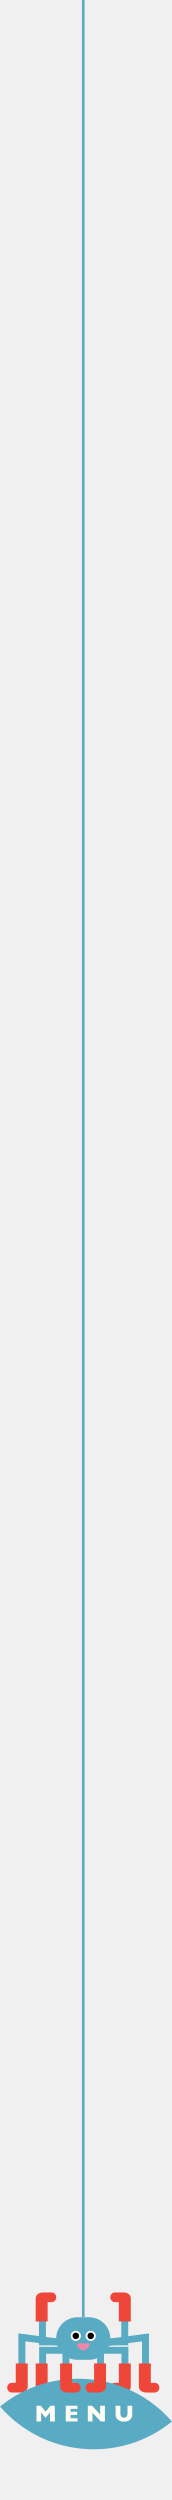
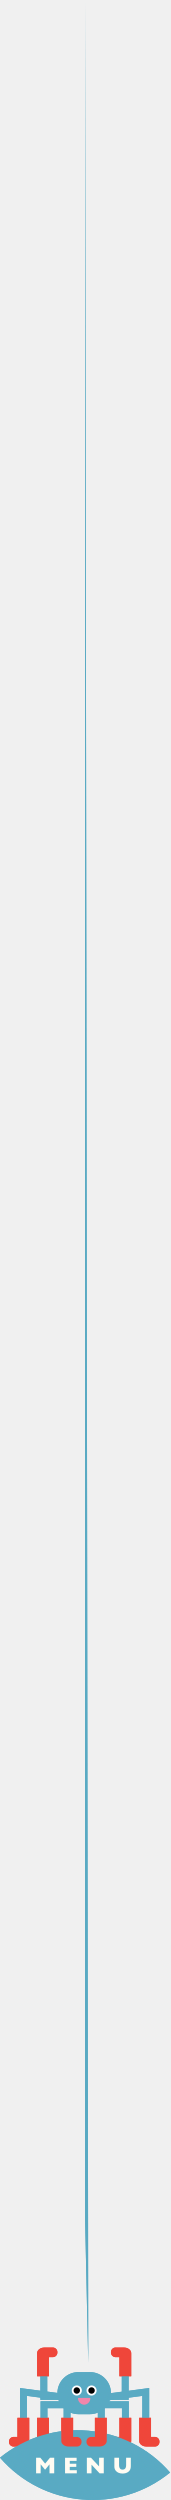
- <svg xmlns="http://www.w3.org/2000/svg" width="97.231" height="1413.876" viewBox="0 0 97.231 1413.876">
-   <g id="Group_3439" data-name="Group 3439" transform="translate(-1847.827 10519.762)">
-     <rect id="Rectangle_2804" data-name="Rectangle 2804" width="30.63" height="24.057" rx="12.029" transform="translate(1879.592 -9209.227)" fill="#59aac3" />
-     <path id="Path_6585" data-name="Path 6585" d="M-3790.378,11039.608h-3.934v-19.165h-11.659v-3.933h15.592Z" transform="translate(5710.818 -20209.051)" fill="#59aac3" />
-     <path id="Path_6586" data-name="Path 6586" d="M-3993.44,11039.608h-3.934v-23.1h16.031v3.933h-12.1Z" transform="translate(5867.344 -20209.051)" fill="#59aac3" />
-     <path id="Path_6587" data-name="Path 6587" d="M-3830.6,11030.868h-3.934v-10.425h-3.76v-3.933h7.693Z" transform="translate(5737.249 -20209.051)" fill="#59aac3" />
-     <path id="Path_6588" data-name="Path 6588" d="M-3921.044,11038.859h-3.933v-22.349h7.876v3.933h-3.943Z" transform="translate(5808.139 -20209.051)" fill="#59aac3" />
-     <path id="Path_6589" data-name="Path 6589" d="M-4057.836,11007.06h-3.933v-32.116l25.37,3.354-.517,3.9-20.919-2.765Z" transform="translate(5920.005 -20175.059)" fill="#59aac3" />
-     <path id="Path_6590" data-name="Path 6590" d="M-4001.382,11079.285v-10.955h-6.764v13.23c0,1.762,1.852,3.193,4.136,3.193h4.54a2.627,2.627,0,0,0,2.908-2.734h0a2.626,2.626,0,0,0-2.908-2.734Z" transform="translate(5876.152 -20251.43)" fill="#ef463a" />
-     <path id="Path_6591" data-name="Path 6591" d="M-3771.659,11079.285v-10.955h6.763v13.23c0,1.762-1.852,3.193-4.135,3.193h-4.541a2.628,2.628,0,0,1-2.908-2.734h0a2.627,2.627,0,0,1,2.908-2.734Z" transform="translate(5686.702 -20251.43)" fill="#ef463a" />
-     <path id="Path_6592" data-name="Path 6592" d="M-4091.6,11079.285v-10.955h6.763v13.23c0,1.762-1.852,3.193-4.136,3.193h-4.541a2.627,2.627,0,0,1-2.908-2.734h0a2.626,2.626,0,0,1,2.908-2.734Z" transform="translate(5948.343 -20251.43)" fill="#ef463a" />
-     <path id="Path_6593" data-name="Path 6593" d="M-3770.4,11007.06h-3.933v-27.628l-20.92,2.765-.516-3.9,25.37-3.354Z" transform="translate(5702.479 -20175.059)" fill="#59aac3" />
-     <path id="Path_6594" data-name="Path 6594" d="M-3982.328,10908.421h-15.594v-23.1h3.934v19.164h11.66Z" transform="translate(5867.792 -20101.77)" fill="#59aac3" />
-     <path id="Path_6595" data-name="Path 6595" d="M-3792.891,10908.421h-16.031v-3.933h12.1v-19.164h3.934Z" transform="translate(5713.231 -20101.77)" fill="#59aac3" />
-     <circle id="Ellipse_602" data-name="Ellipse 602" cx="2.884" cy="2.884" r="2.884" transform="translate(1887.799 -9201.591)" fill="#fff" />
-     <circle id="Ellipse_603" data-name="Ellipse 603" cx="2.884" cy="2.884" r="2.884" transform="translate(1896.245 -9201.591)" fill="#fff" />
-     <circle id="Ellipse_604" data-name="Ellipse 604" cx="1.85" cy="1.85" r="1.85" transform="translate(1888.833 -9200.557)" />
-     <circle id="Ellipse_605" data-name="Ellipse 605" cx="1.85" cy="1.85" r="1.85" transform="translate(1897.279 -9200.557)" />
-     <path id="Path_6596" data-name="Path 6596" d="M-4001.382,10853.384v10.956h-6.764v-13.227c0-1.767,1.852-3.2,4.136-3.2h4.54a2.625,2.625,0,0,1,2.908,2.735h0a2.626,2.626,0,0,1-2.908,2.733Z" transform="translate(5876.152 -20071.178)" fill="#ef463a" />
-     <path id="Path_6597" data-name="Path 6597" d="M-3771.659,10853.384v10.956h6.763v-13.227c0-1.767-1.852-3.2-4.135-3.2h-4.541a2.627,2.627,0,0,0-2.908,2.735h0a2.628,2.628,0,0,0,2.908,2.733Z" transform="translate(5686.702 -20071.178)" fill="#ef463a" />
-     <path id="Path_6598" data-name="Path 6598" d="M-3872.857,11006.078a3.709,3.709,0,0,1-3.534,3.86,3.709,3.709,0,0,1-3.535-3.86" transform="translate(5771.297 -20200.52)" fill="#f086ab" />
-     <path id="Path_6599" data-name="Path 6599" d="M-3681.152,11079.285v-10.955h-6.763v13.23c0,1.762,1.852,3.193,4.136,3.193h4.541a2.626,2.626,0,0,0,2.907-2.734h0a2.625,2.625,0,0,0-2.907-2.734Z" transform="translate(5614.275 -20251.43)" fill="#ef463a" />
-     <rect id="Rectangle_2805" data-name="Rectangle 2805" width="1.456" height="1310.535" transform="translate(1894.178 -10519.762)" fill="#59aac3" />
-     <g id="Group_3437" data-name="Group 3437" transform="translate(1862 -9159.999)">
-       <path id="Path_6545" data-name="Path 6545" d="M437.131,894.741H433.87v-6.267l-2.944,3.629h-.256l-2.952-3.629v6.267H424.55V883.924h2.958l3.325,4.058,3.341-4.058h2.957Z" transform="translate(-424.55 -883.924)" fill="#fffcf3" />
-       <path id="Path_6546" data-name="Path 6546" d="M440.254,894.741H432.1V883.924h8.022v2.169h-4.761v1.982H439.9v2.179h-4.543v2.31h4.895Z" transform="translate(-411.987 -883.924)" fill="#fffcf3" />
-       <path id="Path_6547" data-name="Path 6547" d="M449.526,894.741h-2.9l-5.614-6.024v6.024h-3.232V883.924h2.9l5.6,5.995v-5.995h3.253Z" transform="translate(-402.532 -883.924)" fill="#fffcf3" />
-       <path id="Path_6548" data-name="Path 6548" d="M456.379,889.895a5.037,5.037,0,0,1-.52,2.371,4.172,4.172,0,0,1-1.375,1.548,5.913,5.913,0,0,1-1.841.818,7.96,7.96,0,0,1-1.972.25,7.765,7.765,0,0,1-2.672-.469,4.762,4.762,0,0,1-2.177-1.591,4.651,4.651,0,0,1-.874-2.928v-5.971H448.2v5.129a4.391,4.391,0,0,0,.309,1.767,2.134,2.134,0,0,0,.858,1.023,2.714,2.714,0,0,0,2.571,0,2.1,2.1,0,0,0,.863-1.012,4.337,4.337,0,0,0,.312-1.767v-5.142h3.261Z" transform="translate(-390.598 -883.924)" fill="#fffcf3" />
+ <svg xmlns="http://www.w3.org/2000/svg" width="93.069" height="1367.954" viewBox="0 0 93.069 1367.954">
+   <g id="Group_3604" data-name="Group 3604" transform="translate(-1841 10519.762)">
+     <g id="Group_3557" data-name="Group 3557" transform="translate(2068 -907)">
+       <rect id="Rectangle_2802" data-name="Rectangle 2802" width="29.315" height="23.025" rx="11.512" transform="translate(-195.599 -8314.791)" fill="#59aac3" />
+       <path id="Path_6568" data-name="Path 6568" d="M-3791.048,11038.617h-3.765v-18.343h-11.158v-3.764h14.923Z" transform="translate(3634.544 -19315.332)" fill="#59aac3" />
+       <path id="Path_6569" data-name="Path 6569" d="M-3993.609,11038.617h-3.765v-22.106h15.343v3.764h-11.577Z" transform="translate(3792.567 -19315.332)" fill="#59aac3" />
+       <path id="Path_6570" data-name="Path 6570" d="M-3830.928,11030.252h-3.765v-9.978h-3.6v-3.764h7.363Z" transform="translate(3661.228 -19315.332)" fill="#59aac3" />
+       <path id="Path_6571" data-name="Path 6571" d="M-3921.213,11037.9h-3.764v-21.39h7.538v3.764h-3.774Z" transform="translate(3732.795 -19315.332)" fill="#59aac3" />
+       <path id="Path_6572" data-name="Path 6572" d="M-4058,11005.681h-3.765v-30.737l24.281,3.209-.495,3.732-20.021-2.646Z" transform="translate(3845.731 -19281.016)" fill="#59aac3" />
+       <path id="Path_6573" data-name="Path 6573" d="M-4001.672,11078.815v-10.485h-6.474v12.663c0,1.686,1.773,3.057,3.959,3.057h4.345a2.514,2.514,0,0,0,2.783-2.617h0a2.513,2.513,0,0,0-2.783-2.617Z" transform="translate(3801.459 -19358.117)" fill="#ef463a" />
+       <path id="Path_6574" data-name="Path 6574" d="M-3771.866,11078.815v-10.485h6.473v12.663c0,1.686-1.772,3.057-3.958,3.057h-4.346a2.515,2.515,0,0,1-2.783-2.617h0a2.514,2.514,0,0,1,2.783-2.617Z" transform="translate(3610.197 -19358.117)" fill="#ef463a" />
+       <path id="Path_6575" data-name="Path 6575" d="M-4091.808,11078.815v-10.485h6.473v12.663c0,1.686-1.772,3.057-3.958,3.057h-4.346a2.515,2.515,0,0,1-2.783-2.617h0a2.513,2.513,0,0,1,2.783-2.617Z" transform="translate(3874.341 -19358.117)" fill="#ef463a" />
+       <path id="Path_6576" data-name="Path 6576" d="M-3771.492,11005.681h-3.764v-26.442l-20.022,2.646-.494-3.732,24.281-3.209Z" transform="translate(3626.125 -19281.016)" fill="#59aac3" />
+       <path id="Path_6577" data-name="Path 6577" d="M-3983,10907.43h-14.925v-22.1h3.765v18.341H-3983Z" transform="translate(3793.019 -19207.025)" fill="#59aac3" />
+       <path id="Path_6578" data-name="Path 6578" d="M-3793.579,10907.43h-15.343v-3.764h11.577v-18.341h3.765Z" transform="translate(3636.98 -19207.025)" fill="#59aac3" />
+       <circle id="Ellipse_598" data-name="Ellipse 598" cx="2.76" cy="2.76" r="2.76" transform="translate(-187.743 -8307.483)" fill="#fff" />
+       <circle id="Ellipse_599" data-name="Ellipse 599" cx="2.76" cy="2.76" r="2.76" transform="translate(-179.66 -8307.483)" fill="#fff" />
+       <circle id="Ellipse_600" data-name="Ellipse 600" cx="1.77" cy="1.77" r="1.77" transform="translate(-186.753 -8306.493)" />
+       <circle id="Ellipse_601" data-name="Ellipse 601" cx="1.77" cy="1.77" r="1.77" transform="translate(-178.67 -8306.493)" />
+       <path id="Path_6579" data-name="Path 6579" d="M-4001.672,10853.148v10.486h-6.474v-12.659c0-1.69,1.773-3.061,3.959-3.061h4.345a2.512,2.512,0,0,1,2.783,2.617h0a2.514,2.514,0,0,1-2.783,2.616Z" transform="translate(3801.459 -19176.141)" fill="#ef463a" />
+       <path id="Path_6580" data-name="Path 6580" d="M-3771.866,10853.148v10.486h6.473v-12.659c0-1.69-1.772-3.061-3.958-3.061h-4.346a2.514,2.514,0,0,0-2.783,2.617h0a2.515,2.515,0,0,0,2.783,2.616Z" transform="translate(3610.197 -19176.141)" fill="#ef463a" />
+       <path id="パス_6557" data-name="パス 6557" d="M-6798.613-2039.314h0a67.143,67.143,0,0,1,93.069,8.125h0A67.143,67.143,0,0,1-6798.613-2039.314Z" transform="translate(6571.613 -6228.652)" fill="#59aac3" />
+       <path id="Path_6581" data-name="Path 6581" d="M-3873.16,11006.078a3.55,3.55,0,0,1-3.383,3.7,3.55,3.55,0,0,1-3.383-3.7" transform="translate(3695.601 -19306.719)" fill="#f086ab" />
+       <path id="Path_6582" data-name="Path 6582" d="M-3681.442,11078.815v-10.485h-6.473v12.663c0,1.686,1.772,3.057,3.959,3.057h4.346a2.514,2.514,0,0,0,2.782-2.617h0a2.512,2.512,0,0,0-2.782-2.617Z" transform="translate(3537.078 -19358.117)" fill="#ef463a" />
+       <g id="Group_3359" data-name="Group 3359" transform="translate(-207.25 -8267.92)">
+         <path id="Path_6553" data-name="Path 6553" d="M153.387,165.409h-2.571V160.47l-2.318,2.86h-.2l-2.325-2.86v4.939h-2.5v-8.525H145.8l2.62,3.2,2.633-3.2h2.331Z" transform="translate(-143.472 -156.884)" fill="#fffcf3" />
+         <path id="Path_6554" data-name="Path 6554" d="M172.845,165.409h-6.428v-8.525h6.323v1.71h-3.751v1.563h3.579v1.716h-3.579v1.821h3.856Z" transform="translate(-150.571 -156.884)" fill="#fffcf3" />
+         <path id="Path_6555" data-name="Path 6555" d="M192.946,165.409h-2.289l-4.422-4.748v4.748h-2.546v-8.525h2.282l4.41,4.724v-4.724h2.565Z" transform="translate(-155.914 -156.884)" fill="#fffcf3" />
+         <path id="Path_6556" data-name="Path 6556" d="M214.492,161.59a3.968,3.968,0,0,1-.41,1.867,3.279,3.279,0,0,1-1.083,1.22,4.661,4.661,0,0,1-1.451.646,6.322,6.322,0,0,1-1.555.2,6.152,6.152,0,0,1-2.106-.37,3.745,3.745,0,0,1-1.713-1.255,3.649,3.649,0,0,1-.689-2.306v-4.706h2.565v4.042a3.461,3.461,0,0,0,.244,1.392,1.681,1.681,0,0,0,.677.807,2.153,2.153,0,0,0,2.026,0,1.653,1.653,0,0,0,.681-.8,3.445,3.445,0,0,0,.244-1.39v-4.054h2.571Z" transform="translate(-162.657 -156.884)" fill="#fffcf3" />
+       </g>
+       <path id="Path_6583" data-name="Path 6583" d="M-3925.852,11078.815v-10.485h-6.473v12.663c0,1.686,1.772,3.057,3.958,3.057h4.346a2.515,2.515,0,0,0,2.783-2.617h0a2.514,2.514,0,0,0-2.783-2.617Z" transform="translate(3738.861 -19358.117)" fill="#ef463a" />
+       <path id="Path_6584" data-name="Path 6584" d="M-3848.695,11078.815v-10.485h6.473v12.663c0,1.686-1.772,3.057-3.959,3.057h-4.345a2.515,2.515,0,0,1-2.783-2.617h0a2.513,2.513,0,0,1,2.783-2.617Z" transform="translate(3673.626 -19358.117)" fill="#ef463a" />
    </g>
-     <g id="Group_3438" data-name="Group 3438" transform="translate(1847.827 -9203.117)">
-       <path id="Path_6557" data-name="Path 6557" d="M0,0H0A70.146,70.146,0,0,1,69.015,69.015h0A70.146,70.146,0,0,1,0,0Z" transform="matrix(0.766, -0.643, 0.643, 0.766, 0, 44.362)" fill="#59aac3" />
-       <g id="Group_3359" data-name="Group 3359" transform="translate(20.636 43.909)">
-         <path id="Path_6553" data-name="Path 6553" d="M153.831,165.791h-2.687v-5.16l-2.422,2.988h-.212l-2.43-2.988v5.16h-2.609v-8.907h2.435l2.738,3.342,2.751-3.342h2.435Z" transform="translate(-143.472 -156.884)" fill="#fffcf3" />
-         <path id="Path_6554" data-name="Path 6554" d="M173.133,165.791h-6.716v-8.907h6.606v1.787H169.1V160.3h3.74V162.1H169.1V164h4.029Z" transform="translate(-149.86 -156.884)" fill="#fffcf3" />
-         <path id="Path_6555" data-name="Path 6555" d="M193.361,165.791H190.97l-4.62-4.961v4.961h-2.661v-8.907h2.384l4.608,4.936v-4.936h2.68Z" transform="translate(-154.669 -156.884)" fill="#fffcf3" />
-         <path id="Path_6556" data-name="Path 6556" d="M214.9,161.8a4.145,4.145,0,0,1-.429,1.951,3.426,3.426,0,0,1-1.131,1.275,4.871,4.871,0,0,1-1.516.675,6.607,6.607,0,0,1-1.624.206,6.428,6.428,0,0,1-2.2-.386,3.913,3.913,0,0,1-1.79-1.311,3.813,3.813,0,0,1-.72-2.409v-4.917h2.68v4.223a3.616,3.616,0,0,0,.255,1.455,1.757,1.757,0,0,0,.707.844,2.249,2.249,0,0,0,2.116,0,1.727,1.727,0,0,0,.712-.836,3.6,3.6,0,0,0,.255-1.452v-4.236H214.9Z" transform="translate(-160.737 -156.884)" fill="#fffcf3" />
+     <path id="Path_6278" data-name="Path 6278" d="M0,462.5V-750.976l1.76,1293h0Z" transform="translate(1887.534 -9768.786)" fill="#59aac3" />
+     <g id="Group_3557-2" data-name="Group 3557" transform="translate(2068 -907)">
+       <rect id="Rectangle_2802-2" data-name="Rectangle 2802" width="29.315" height="23.025" rx="11.512" transform="translate(-195.599 -8314.791)" fill="#59aac3" />
+       <path id="Path_6568-2" data-name="Path 6568" d="M-3791.048,11038.617h-3.765v-18.343h-11.158v-3.764h14.923Z" transform="translate(3634.544 -19315.332)" fill="#59aac3" />
+       <path id="Path_6569-2" data-name="Path 6569" d="M-3993.609,11038.617h-3.765v-22.106h15.343v3.764h-11.577Z" transform="translate(3792.567 -19315.332)" fill="#59aac3" />
+       <path id="Path_6570-2" data-name="Path 6570" d="M-3830.928,11030.252h-3.765v-9.978h-3.6v-3.764h7.363Z" transform="translate(3661.228 -19315.332)" fill="#59aac3" />
+       <path id="Path_6571-2" data-name="Path 6571" d="M-3921.213,11037.9h-3.764v-21.39h7.538v3.764h-3.774Z" transform="translate(3732.795 -19315.332)" fill="#59aac3" />
+       <path id="Path_6572-2" data-name="Path 6572" d="M-4058,11005.681h-3.765v-30.737l24.281,3.209-.495,3.732-20.021-2.646Z" transform="translate(3845.731 -19281.016)" fill="#59aac3" />
+       <path id="Path_6573-2" data-name="Path 6573" d="M-4001.672,11078.815v-10.485h-6.474v12.663c0,1.686,1.773,3.057,3.959,3.057h4.345a2.514,2.514,0,0,0,2.783-2.617h0a2.513,2.513,0,0,0-2.783-2.617Z" transform="translate(3801.459 -19358.117)" fill="#ef463a" />
+       <path id="Path_6574-2" data-name="Path 6574" d="M-3771.866,11078.815v-10.485h6.473v12.663c0,1.686-1.772,3.057-3.958,3.057h-4.346a2.515,2.515,0,0,1-2.783-2.617h0a2.514,2.514,0,0,1,2.783-2.617Z" transform="translate(3610.197 -19358.117)" fill="#ef463a" />
+       <path id="Path_6575-2" data-name="Path 6575" d="M-4091.808,11078.815v-10.485h6.473v12.663c0,1.686-1.772,3.057-3.958,3.057h-4.346a2.515,2.515,0,0,1-2.783-2.617h0a2.513,2.513,0,0,1,2.783-2.617Z" transform="translate(3874.341 -19358.117)" fill="#ef463a" />
+       <path id="Path_6576-2" data-name="Path 6576" d="M-3771.492,11005.681h-3.764v-26.442l-20.022,2.646-.494-3.732,24.281-3.209Z" transform="translate(3626.125 -19281.016)" fill="#59aac3" />
+       <path id="Path_6577-2" data-name="Path 6577" d="M-3983,10907.43h-14.925v-22.1h3.765v18.341H-3983Z" transform="translate(3793.019 -19207.025)" fill="#59aac3" />
+       <path id="Path_6578-2" data-name="Path 6578" d="M-3793.579,10907.43h-15.343v-3.764h11.577v-18.341h3.765Z" transform="translate(3636.98 -19207.025)" fill="#59aac3" />
+       <circle id="Ellipse_598-2" data-name="Ellipse 598" cx="2.76" cy="2.76" r="2.76" transform="translate(-187.743 -8307.483)" fill="#fff" />
+       <circle id="Ellipse_599-2" data-name="Ellipse 599" cx="2.76" cy="2.76" r="2.76" transform="translate(-179.66 -8307.483)" fill="#fff" />
+       <circle id="Ellipse_600-2" data-name="Ellipse 600" cx="1.77" cy="1.77" r="1.77" transform="translate(-186.753 -8306.493)" />
+       <circle id="Ellipse_601-2" data-name="Ellipse 601" cx="1.77" cy="1.77" r="1.77" transform="translate(-178.67 -8306.493)" />
+       <path id="Path_6579-2" data-name="Path 6579" d="M-4001.672,10853.148v10.486h-6.474v-12.659c0-1.69,1.773-3.061,3.959-3.061h4.345a2.512,2.512,0,0,1,2.783,2.617h0a2.514,2.514,0,0,1-2.783,2.616Z" transform="translate(3801.459 -19176.141)" fill="#ef463a" />
+       <path id="Path_6580-2" data-name="Path 6580" d="M-3771.866,10853.148v10.486h6.473v-12.659c0-1.69-1.772-3.061-3.958-3.061h-4.346a2.514,2.514,0,0,0-2.783,2.617h0a2.515,2.515,0,0,0,2.783,2.616Z" transform="translate(3610.197 -19176.141)" fill="#ef463a" />
+       <path id="パス_6557-2" data-name="パス 6557" d="M-6798.613-2039.314h0a67.143,67.143,0,0,1,93.069,8.125h0A67.143,67.143,0,0,1-6798.613-2039.314Z" transform="translate(6571.613 -6228.652)" fill="#59aac3" />
+       <path id="Path_6581-2" data-name="Path 6581" d="M-3873.16,11006.078a3.55,3.55,0,0,1-3.383,3.7,3.55,3.55,0,0,1-3.383-3.7" transform="translate(3695.601 -19306.719)" fill="#f086ab" />
+       <path id="Path_6582-2" data-name="Path 6582" d="M-3681.442,11078.815v-10.485h-6.473v12.663c0,1.686,1.772,3.057,3.959,3.057h4.346a2.514,2.514,0,0,0,2.782-2.617h0a2.512,2.512,0,0,0-2.782-2.617Z" transform="translate(3537.078 -19358.117)" fill="#ef463a" />
+       <g id="Group_3359-2" data-name="Group 3359" transform="translate(-207.25 -8267.92)">
+         <path id="Path_6553-2" data-name="Path 6553" d="M153.387,165.409h-2.571V160.47l-2.318,2.86h-.2l-2.325-2.86v4.939h-2.5v-8.525H145.8l2.62,3.2,2.633-3.2h2.331Z" transform="translate(-143.472 -156.884)" fill="#fffcf3" />
+         <path id="Path_6554-2" data-name="Path 6554" d="M172.845,165.409h-6.428v-8.525h6.323v1.71h-3.751v1.563h3.579v1.716h-3.579v1.821h3.856Z" transform="translate(-150.571 -156.884)" fill="#fffcf3" />
+         <path id="Path_6555-2" data-name="Path 6555" d="M192.946,165.409h-2.289l-4.422-4.748v4.748h-2.546v-8.525h2.282l4.41,4.724v-4.724h2.565Z" transform="translate(-155.914 -156.884)" fill="#fffcf3" />
+         <path id="Path_6556-2" data-name="Path 6556" d="M214.492,161.59a3.968,3.968,0,0,1-.41,1.867,3.279,3.279,0,0,1-1.083,1.22,4.661,4.661,0,0,1-1.451.646,6.322,6.322,0,0,1-1.555.2,6.152,6.152,0,0,1-2.106-.37,3.745,3.745,0,0,1-1.713-1.255,3.649,3.649,0,0,1-.689-2.306v-4.706h2.565v4.042a3.461,3.461,0,0,0,.244,1.392,1.681,1.681,0,0,0,.677.807,2.153,2.153,0,0,0,2.026,0,1.653,1.653,0,0,0,.681-.8,3.445,3.445,0,0,0,.244-1.39v-4.054h2.571Z" transform="translate(-162.657 -156.884)" fill="#fffcf3" />
      </g>
+       <path id="Path_6583-2" data-name="Path 6583" d="M-3925.852,11078.815v-10.485h-6.473v12.663c0,1.686,1.772,3.057,3.958,3.057h4.346a2.515,2.515,0,0,0,2.783-2.617h0a2.514,2.514,0,0,0-2.783-2.617Z" transform="translate(3738.861 -19358.117)" fill="#ef463a" />
+       <path id="Path_6584-2" data-name="Path 6584" d="M-3848.695,11078.815v-10.485h6.473v12.663c0,1.686-1.772,3.057-3.959,3.057h-4.345a2.515,2.515,0,0,1-2.783-2.617h0a2.513,2.513,0,0,1,2.783-2.617Z" transform="translate(3673.626 -19358.117)" fill="#ef463a" />
    </g>
-     <path id="Path_6600" data-name="Path 6600" d="M-3925.562,11079.285v-10.955h-6.763v13.23c0,1.762,1.852,3.193,4.135,3.193h4.541a2.627,2.627,0,0,0,2.908-2.734h0a2.626,2.626,0,0,0-2.908-2.734Z" transform="translate(5814.147 -20251.43)" fill="#ef463a" />
-     <path id="Path_6601" data-name="Path 6601" d="M-3848.488,11079.285v-10.955h6.763v13.23c0,1.762-1.851,3.193-4.136,3.193h-4.54a2.627,2.627,0,0,1-2.908-2.734h0a2.626,2.626,0,0,1,2.908-2.734Z" transform="translate(5749.53 -20251.43)" fill="#ef463a" />
+     <path id="Path_6278-2" data-name="Path 6278" d="M0,462.5V-750.976l1.76,1293h0Z" transform="translate(1887.534 -9768.786)" fill="#59aac3" />
  </g>
</svg>
